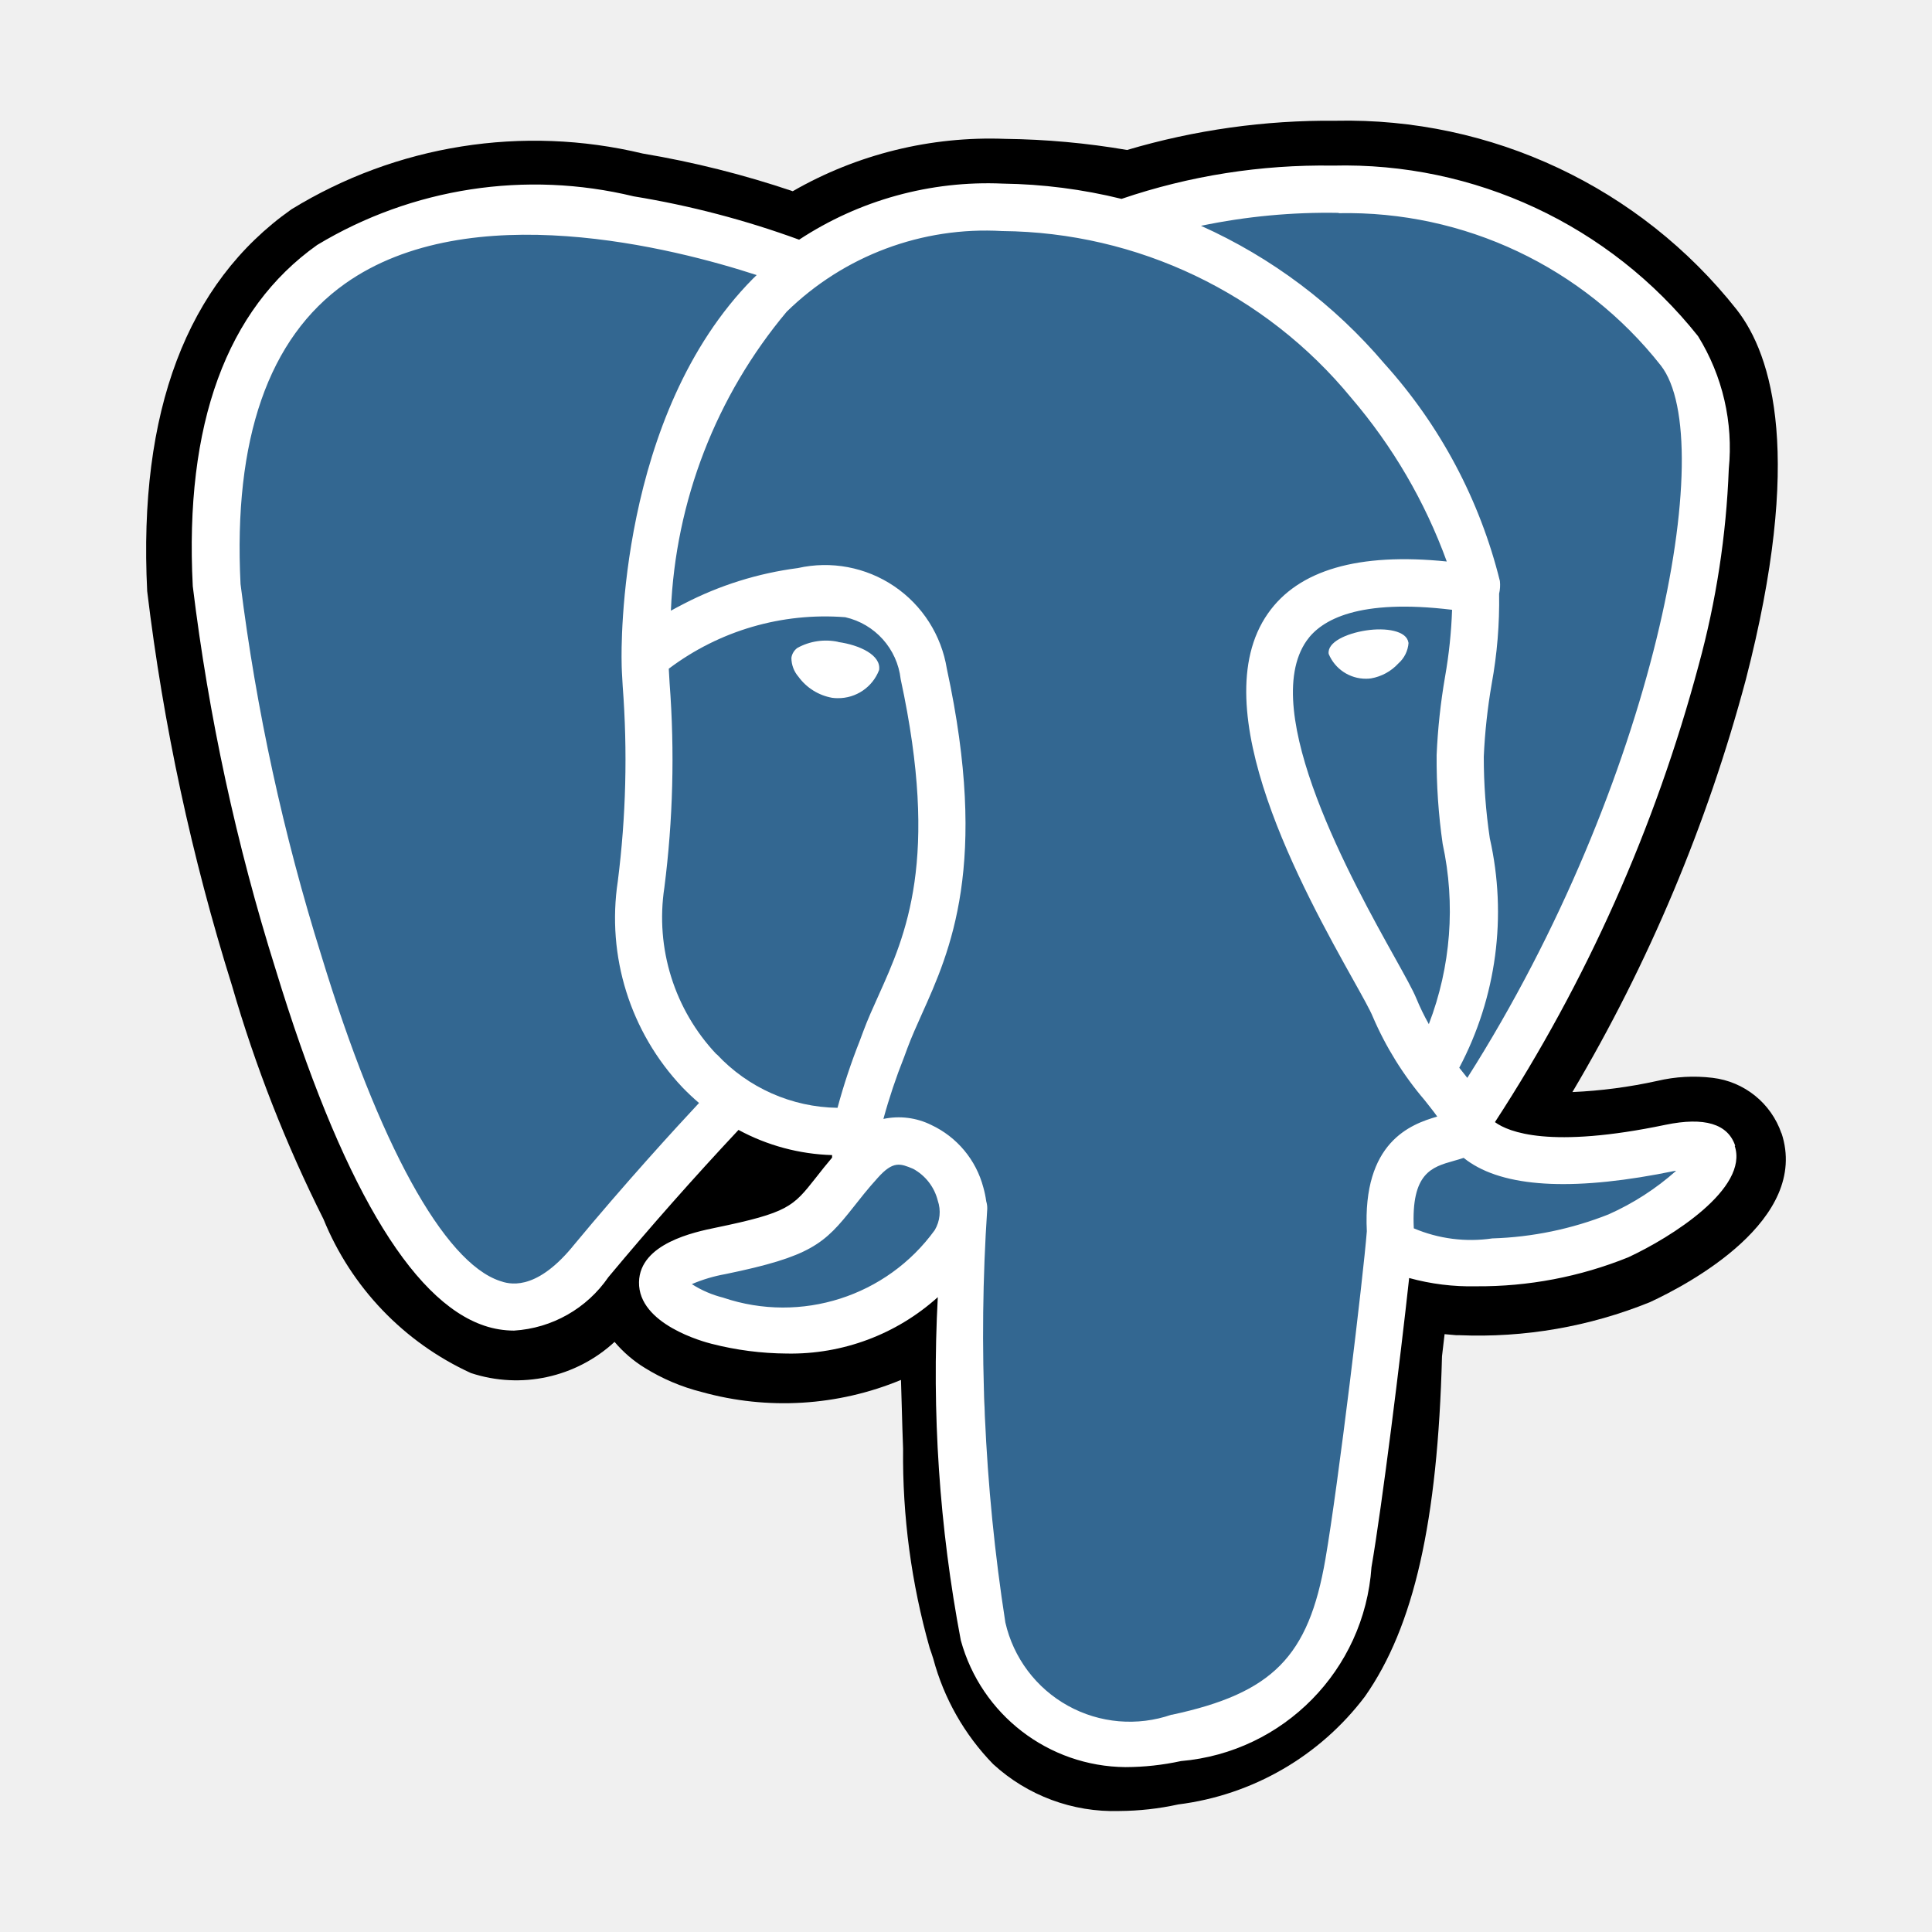
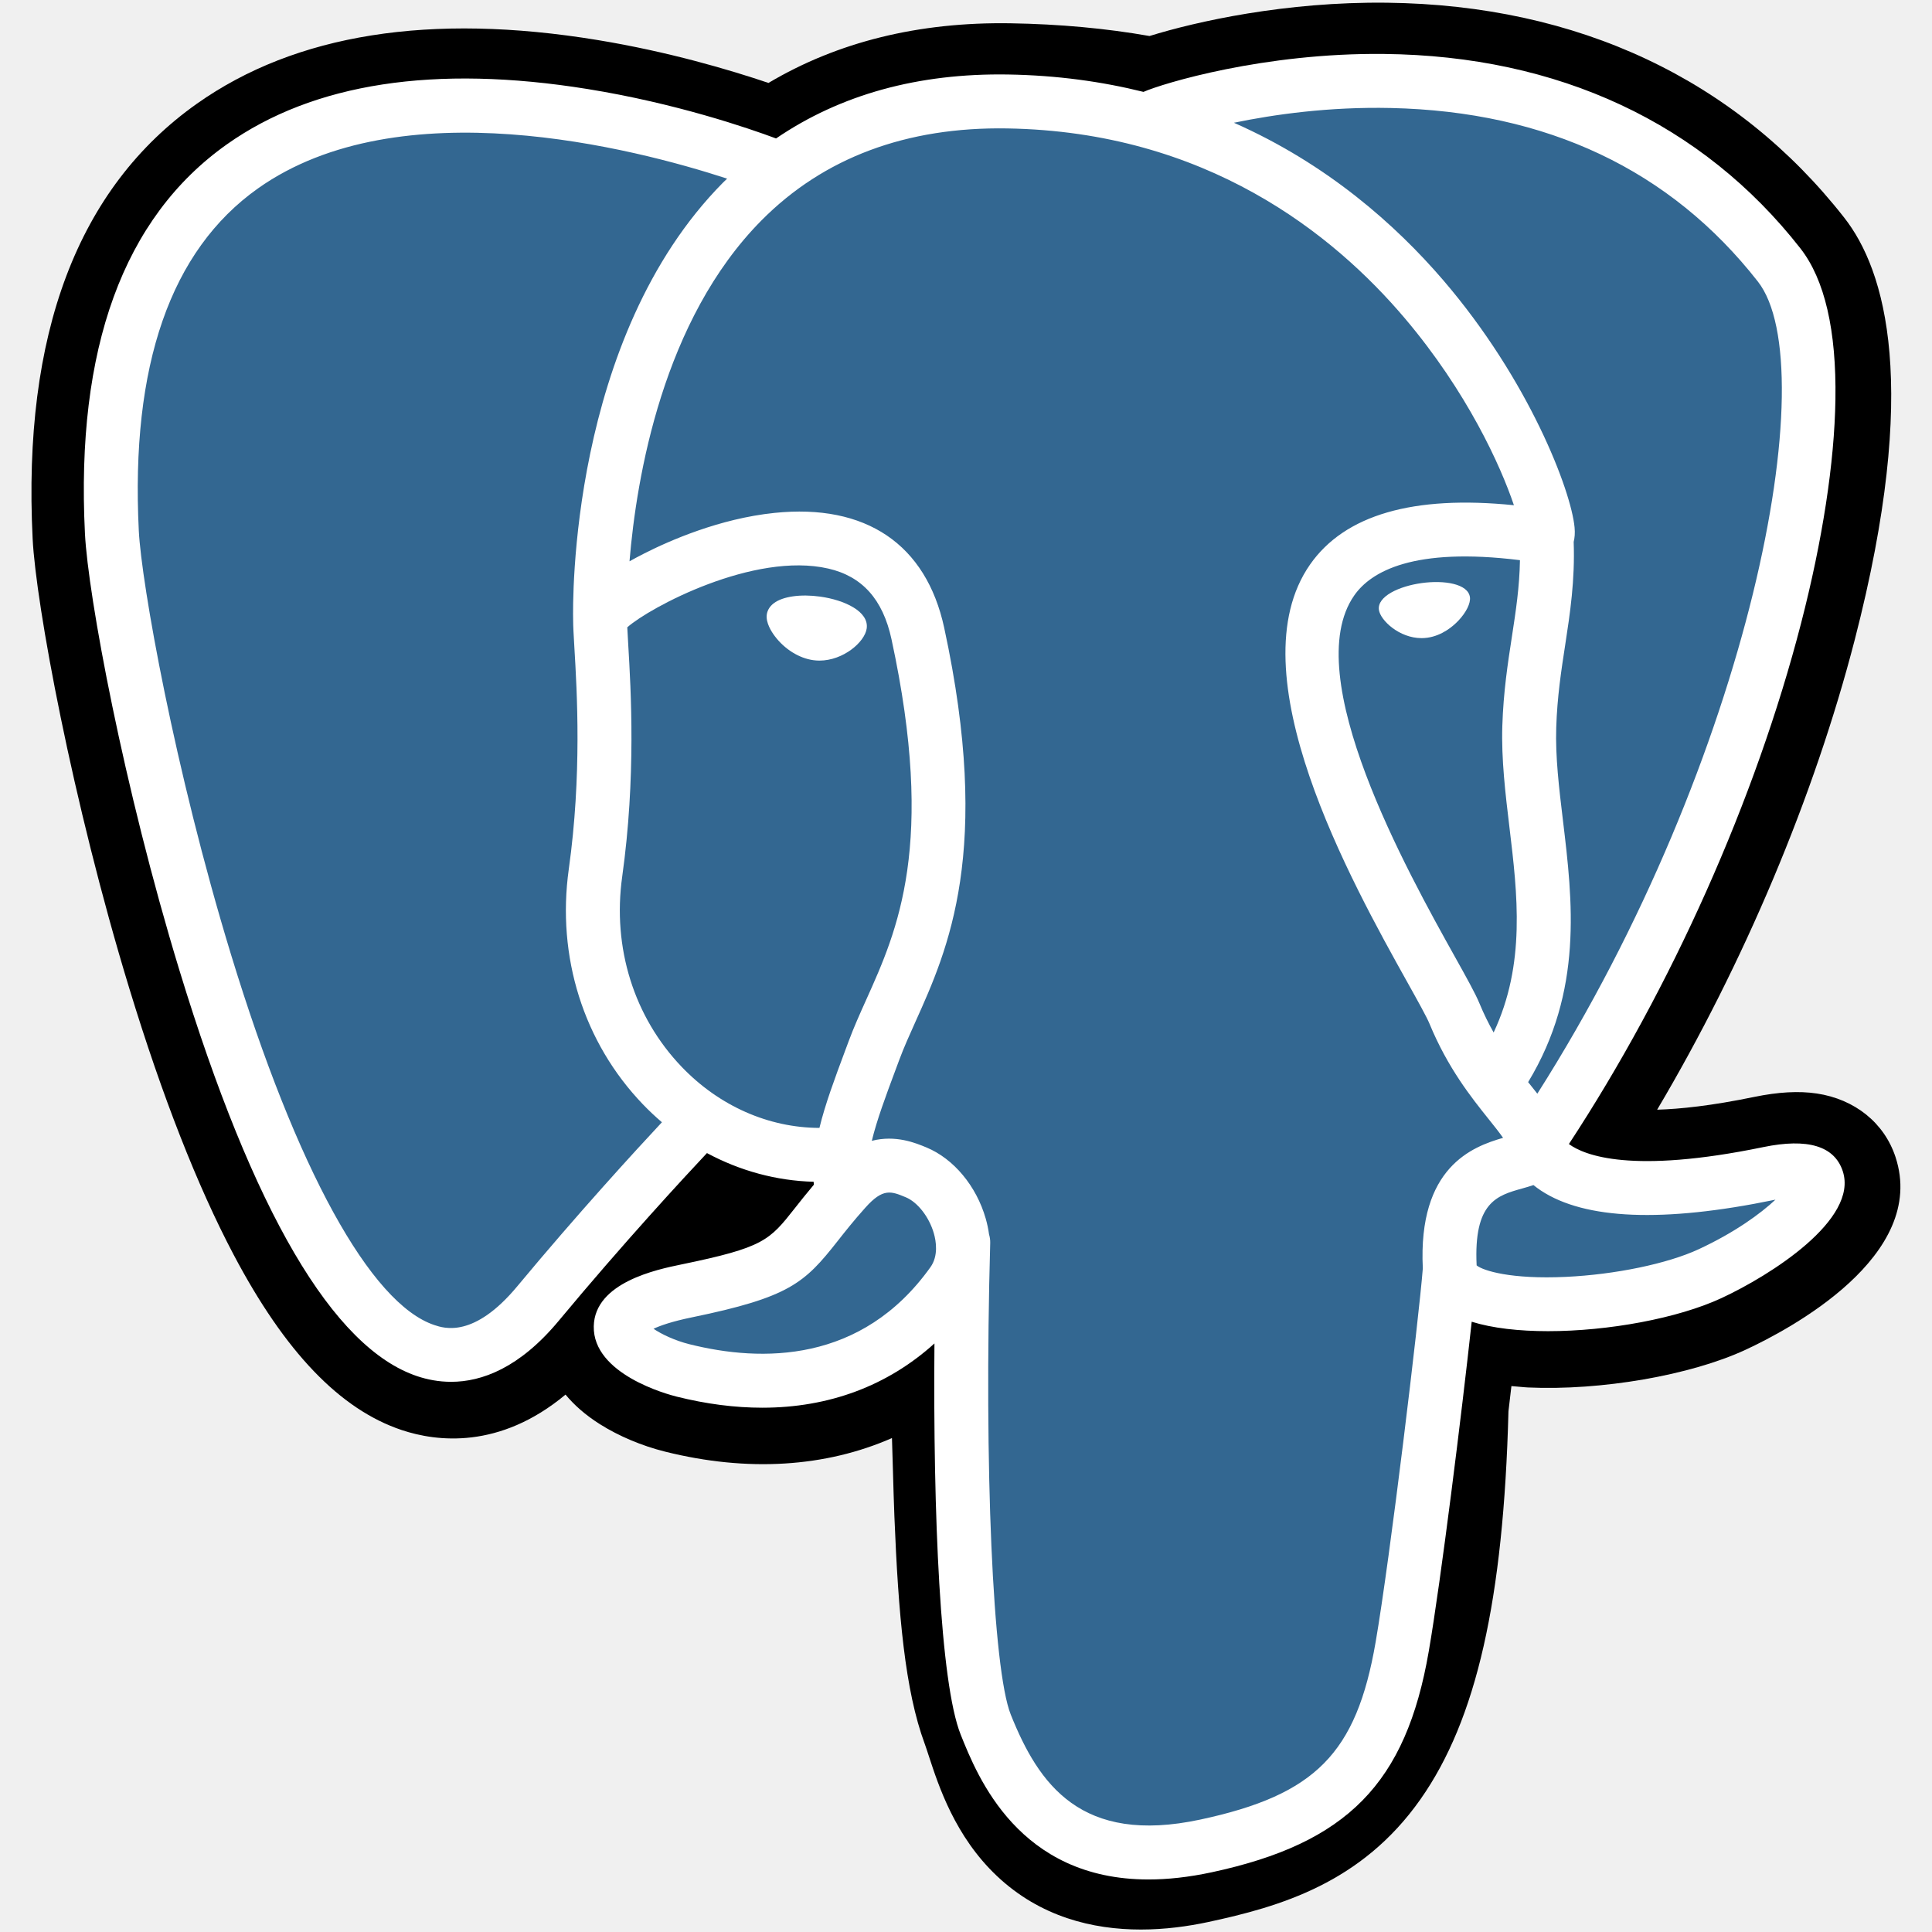
- <svg xmlns="http://www.w3.org/2000/svg" width="32px" height="32px" viewBox="0 0 32 32">
-   <path d="M29.507,18.773a1.378,1.378,0,0,0-1.144-.921,2.619,2.619,0,0,0-.913.051,8.2,8.2,0,0,1-1.406.185,27.125,27.125,0,0,0,2.872-6.83c.953-3.689.444-5.369-.151-6.13A8.239,8.239,0,0,0,22.121,2a11.773,11.773,0,0,0-3.453.484A12.858,12.858,0,0,0,16.648,2.3a6.565,6.565,0,0,0-3.518.867,16.039,16.039,0,0,0-2.484-.624,7.694,7.694,0,0,0-5.819.924C3.093,4.691,2.289,6.819,2.438,9.792A36.351,36.351,0,0,0,3.844,16.33a22.579,22.579,0,0,0,1.514,3.863A4.786,4.786,0,0,0,7.8,22.742a2.4,2.4,0,0,0,2.379-.516,2.08,2.08,0,0,0,.5.43,3.328,3.328,0,0,0,.944.4,5.069,5.069,0,0,0,3.3-.2c.006.171.011.335.014.477.006.229.013.454.021.665a11.641,11.641,0,0,0,.441,3.3c.016.043.037.107.059.176a3.975,3.975,0,0,0,.991,1.745,2.955,2.955,0,0,0,2.09.777,4.7,4.7,0,0,0,.977-.109A4.592,4.592,0,0,0,22.607,28.1c.811-1.155,1.206-2.894,1.277-5.635.009-.078.018-.152.026-.222l.017-.145.191.017.049,0a7.562,7.562,0,0,0,3.163-.548c.631-.293,2.654-1.361,2.177-2.8" />
-   <path d="M27.689,19.053c-3.163.652-3.38-.418-3.38-.418C27.648,13.68,29.044,7.39,27.839,5.851c-3.286-4.2-8.975-2.213-9.07-2.162l-.031.006a11.28,11.28,0,0,0-2.11-.22,5.212,5.212,0,0,0-3.34,1S3.14.294,3.612,9.733c.1,2.008,2.878,15.194,6.191,11.211,1.211-1.456,2.381-2.688,2.381-2.688a3.071,3.071,0,0,0,2.006.512l.057-.048a2.21,2.21,0,0,0,.023.567c-.854.954-.6,1.121-2.309,1.472-1.726.356-.712.989-.05,1.155a3.508,3.508,0,0,0,3.915-1.272l-.05.2c.334.268.569,1.742.53,3.079a8.481,8.481,0,0,0,.2,2.971c.264.717.526,2.329,2.769,1.849a3.307,3.307,0,0,0,2.98-3.179c.1-1.234.313-1.052.326-2.155l.174-.522c.2-1.673.032-2.213,1.186-1.962l.281.025a6.4,6.4,0,0,0,2.615-.44c1.406-.652,2.239-1.742.853-1.455h0" style="fill:#336791" />
-   <path d="M13.882,10.631a.981.981,0,0,0-.674.1.247.247,0,0,0-.1.164.48.48,0,0,0,.117.314.881.881,0,0,0,.559.349.637.637,0,0,0,.09.006.725.725,0,0,0,.687-.467c.035-.248-.326-.414-.676-.463m9.442.008c-.027-.195-.374-.25-.7-.2s-.647.194-.62.389a.667.667,0,0,0,.62.411.592.592,0,0,0,.083-.006.8.8,0,0,0,.451-.247.5.5,0,0,0,.169-.343" style="fill:#fff" />
-   <path d="M28.741,18.979c-.121-.365-.509-.482-1.154-.349-1.915.4-2.6.121-2.826-.044a26.327,26.327,0,0,0,3.373-7.565,14.374,14.374,0,0,0,.5-3.253,3.513,3.513,0,0,0-.509-2.2,7.482,7.482,0,0,0-6.049-2.825,10.363,10.363,0,0,0-3.5.551,8.717,8.717,0,0,0-1.968-.253,5.684,5.684,0,0,0-3.372.929,15.051,15.051,0,0,0-2.74-.718,6.978,6.978,0,0,0-5.242.805c-1.5,1.064-2.2,2.966-2.061,5.653a35.489,35.489,0,0,0,1.373,6.348c1.07,3.505,2.233,5.49,3.457,5.9a1.548,1.548,0,0,0,.491.081,2.049,2.049,0,0,0,1.563-.886q1.042-1.25,2.155-2.438a3.472,3.472,0,0,0,1.55.417l0,.042q-.14.166-.273.338c-.375.475-.452.574-1.658.823-.343.071-1.254.259-1.267.9-.014.7,1.077.991,1.2,1.022a5.144,5.144,0,0,0,1.249.162,3.634,3.634,0,0,0,2.5-.934,23.674,23.674,0,0,0,.381,5.684,2.854,2.854,0,0,0,2.729,2.1,4.378,4.378,0,0,0,.917-.1,3.462,3.462,0,0,0,3.156-3.212c.177-1.026.481-3.475.624-4.789a3.859,3.859,0,0,0,1.11.137,6.6,6.6,0,0,0,2.519-.48c.712-.331,2-1.141,1.763-1.846ZM24.051,10.1a7.968,7.968,0,0,1-.116,1.107,10.229,10.229,0,0,0-.14,1.3,9.859,9.859,0,0,0,.1,1.47,5.236,5.236,0,0,1-.229,2.986,3.882,3.882,0,0,1-.207-.426c-.058-.141-.185-.368-.359-.681-.68-1.22-2.274-4.078-1.458-5.244.243-.347.86-.7,2.408-.512ZM22.174,3.531a6.617,6.617,0,0,1,5.334,2.522c.975,1.245-.1,6.912-3.205,11.8l-.094-.119-.039-.049a5.524,5.524,0,0,0,.506-3.8,9.114,9.114,0,0,1-.1-1.352,9.572,9.572,0,0,1,.131-1.206,7.614,7.614,0,0,0,.123-1.493.619.619,0,0,0,.013-.21,8.381,8.381,0,0,0-1.912-3.6,8.61,8.61,0,0,0-3.039-2.284,10.246,10.246,0,0,1,2.28-.214ZM9.479,20.654c-.627.754-1.061.61-1.2.562-.928-.31-2.006-2.272-2.955-5.384a35.167,35.167,0,0,1-1.34-6.159c-.12-2.4.462-4.074,1.73-4.974,2.063-1.463,5.456-.587,6.819-.143-.02.019-.04.037-.059.057-2.237,2.259-2.184,6.119-2.178,6.355,0,.091.007.22.018.4a15.969,15.969,0,0,1-.081,3.226A4.08,4.08,0,0,0,11.3,18.007q.133.138.278.262c-.383.41-1.216,1.318-2.1,2.385Zm2.39-3.19a3.3,3.3,0,0,1-.865-2.764,16.7,16.7,0,0,0,.087-3.381c-.006-.095-.011-.178-.014-.243A4.3,4.3,0,0,1,14,10.223a1.188,1.188,0,0,1,.918,1.026c.646,2.989.085,4.234-.365,5.235-.093.206-.181.4-.255.6l-.058.156a10.218,10.218,0,0,0-.368,1.109,2.788,2.788,0,0,1-2-.887Zm.113,4.03a1.733,1.733,0,0,1-.523-.225,2.553,2.553,0,0,1,.557-.166c1.418-.292,1.637-.5,2.116-1.105.11-.139.234-.3.406-.489h0c.256-.287.374-.238.586-.15a.829.829,0,0,1,.408.525.585.585,0,0,1-.05.491A3.1,3.1,0,0,1,11.983,21.495ZM19.406,28.4a2.113,2.113,0,0,1-2.754-1.526,31.129,31.129,0,0,1-.3-6.853.392.392,0,0,0-.017-.124,1.643,1.643,0,0,0-.048-.23,1.589,1.589,0,0,0-.862-1.034,1.216,1.216,0,0,0-.793-.1,9.586,9.586,0,0,1,.342-1.022l.058-.157c.066-.177.148-.36.235-.554.471-1.047,1.117-2.482.416-5.722a2.044,2.044,0,0,0-2.468-1.669A5.694,5.694,0,0,0,11.328,10c-.078.04-.15.078-.216.115A8.244,8.244,0,0,1,13.03,5.163,4.711,4.711,0,0,1,16.6,3.827,7.567,7.567,0,0,1,22.381,6.59,8.774,8.774,0,0,1,23.963,9.3c-1.463-.149-2.458.14-2.962.861-1.1,1.568.6,4.612,1.416,6.075.15.268.279.5.319.6a5.432,5.432,0,0,0,.861,1.387c.077.1.152.189.208.271-.443.128-1.239.423-1.166,1.9-.058.74-.474,4.205-.686,5.43-.279,1.617-.874,2.22-2.548,2.579Zm7.242-8.288a5.714,5.714,0,0,1-1.931.4,2.422,2.422,0,0,1-1.3-.167c-.045-.919.3-1.015.66-1.117.057-.016.112-.032.166-.05a1.353,1.353,0,0,0,.11.08c.639.422,1.78.467,3.39.135l.018,0a4.334,4.334,0,0,1-1.116.72Z" style="fill:#fff" />
+ <svg xmlns="http://www.w3.org/2000/svg" width="800px" height="800px" viewBox="-4 0 264 264" version="1.1" preserveAspectRatio="xMidYMid">
+   <g>
+     <path d="M255.008,158.086 C253.473,153.437 249.452,150.199 244.252,149.422 C241.8,149.056 238.992,149.212 235.669,149.897 C229.877,151.092 225.58,151.547 222.444,151.635 C234.281,131.65 243.906,108.86 249.447,87.407 C258.406,52.718 253.619,36.915 248.024,29.767 C233.217,10.848 211.614,0.683 185.552,0.372 C171.649,0.202 159.444,2.947 153.077,4.921 C147.149,3.875 140.775,3.291 134.086,3.183 C121.55,2.983 110.473,5.716 101.008,11.333 C95.767,9.561 87.358,7.063 77.646,5.469 C54.804,1.719 36.394,4.641 22.928,14.154 C6.622,25.672 -0.937,45.684 0.461,73.634 C0.905,82.508 5.869,109.508 13.685,135.114 C18.177,149.832 22.967,162.054 27.922,171.444 C34.949,184.759 42.468,192.6 50.909,195.416 C55.64,196.992 64.236,198.096 73.277,190.567 C74.423,191.954 75.952,193.333 77.981,194.614 C80.558,196.239 83.709,197.567 86.856,198.354 C98.197,201.189 108.82,200.48 117.883,196.506 C117.939,198.118 117.982,199.658 118.018,200.988 C118.079,203.145 118.138,205.26 118.217,207.238 C118.754,220.612 119.664,231.011 122.36,238.287 C122.508,238.688 122.707,239.297 122.917,239.944 C124.262,244.062 126.511,250.956 132.233,256.355 C138.158,261.948 145.325,263.663 151.889,263.663 C155.181,263.663 158.322,263.231 161.077,262.641 C170.897,260.536 182.05,257.33 190.118,245.842 C197.746,234.982 201.454,218.625 202.125,192.851 C202.212,192.123 202.292,191.427 202.369,190.764 C202.422,190.316 202.475,189.859 202.529,189.402 L204.326,189.56 L204.789,189.591 C214.791,190.047 227.021,187.926 234.532,184.437 C240.467,181.683 259.486,171.642 255.008,158.086" fill="#000000">
+ 
+ </path>
+     <path d="M237.906,160.722 C208.166,166.857 206.121,156.788 206.121,156.788 C237.522,110.195 250.648,51.052 239.32,36.577 C208.417,-2.908 154.922,15.766 154.029,16.25 L153.742,16.302 C147.866,15.082 141.291,14.356 133.9,14.235 C120.444,14.014 110.236,17.763 102.49,23.637 C102.49,23.637 7.06,-15.677 11.499,73.081 C12.443,91.963 38.563,215.954 69.717,178.503 C81.104,164.808 92.106,153.229 92.106,153.229 C97.571,156.859 104.113,158.711 110.971,158.046 L111.504,157.594 C111.338,159.294 111.414,160.957 111.717,162.926 C103.691,171.893 106.05,173.467 90.006,176.77 C73.771,180.116 83.308,186.072 89.535,187.629 C97.084,189.517 114.548,192.191 126.348,175.672 L125.878,177.557 C129.022,180.076 131.23,193.94 130.86,206.509 C130.49,219.077 130.243,227.706 132.721,234.446 C135.199,241.186 137.668,256.351 158.76,251.832 C176.383,248.055 185.516,238.268 186.787,221.943 C187.688,210.336 189.729,212.052 189.857,201.675 L191.494,196.763 C193.381,181.03 191.794,175.954 202.651,178.315 L205.29,178.547 C213.282,178.91 223.741,177.261 229.88,174.408 C243.098,168.274 250.938,158.031 237.904,160.722 L237.906,160.722" fill="#336791">
+ 
+ </path>
+     <path d="M108.076,81.525 C105.397,81.152 102.969,81.497 101.741,82.427 C101.05,82.95 100.837,83.556 100.779,83.973 C100.625,85.078 101.4,86.3 101.875,86.93 C103.221,88.714 105.187,89.94 107.133,90.21 C107.415,90.249 107.696,90.268 107.975,90.268 C111.22,90.268 114.171,87.741 114.431,85.876 C114.756,83.54 111.365,81.983 108.076,81.525" fill="#FFFFFF">
+ 
+ </path>
+     <path d="M196.86,81.599 L196.86,81.599 C196.604,79.768 193.346,79.246 190.254,79.676 C187.166,80.106 184.172,81.5 184.422,83.335 C184.623,84.762 187.199,87.198 190.249,87.198 C190.507,87.198 190.767,87.181 191.029,87.144 C193.065,86.862 194.559,85.569 195.268,84.824 C196.35,83.688 196.975,82.422 196.86,81.599" fill="#FFFFFF">
+ 
+ </path>
+     <path d="M247.802,160.025 C246.668,156.596 243.018,155.493 236.954,156.745 C218.949,160.461 212.501,157.887 210.384,156.328 C224.379,135.007 235.892,109.236 242.103,85.191 C245.045,73.801 246.67,63.223 246.803,54.602 C246.95,45.138 245.338,38.184 242.014,33.936 C228.612,16.811 208.942,7.625 185.132,7.373 C168.763,7.189 154.933,11.378 152.252,12.556 C146.606,11.152 140.451,10.29 133.75,10.18 C121.462,9.981 110.84,12.923 102.046,18.919 C98.226,17.498 88.354,14.109 76.281,12.164 C55.409,8.803 38.823,11.35 26.987,19.735 C12.864,29.741 6.344,47.627 7.607,72.894 C8.032,81.396 12.876,107.548 20.52,132.593 C30.582,165.557 41.519,184.218 53.028,188.057 C54.375,188.506 55.929,188.82 57.641,188.82 C61.839,188.82 66.986,186.928 72.341,180.49 C81.236,169.789 89.541,160.822 92.602,157.564 C97.126,159.992 102.096,161.348 107.179,161.484 C107.188,161.617 107.202,161.75 107.214,161.882 C106.194,163.092 105.357,164.152 104.644,165.057 C101.122,169.528 100.389,170.459 89.052,172.793 C85.827,173.459 77.261,175.224 77.136,181.228 C77,187.788 87.261,190.543 88.43,190.835 C92.504,191.855 96.429,192.358 100.172,192.358 C109.275,192.357 117.286,189.366 123.688,183.577 C123.491,206.963 124.466,230.007 127.274,237.028 C129.573,242.776 135.192,256.823 152.938,256.822 C155.542,256.822 158.408,256.519 161.561,255.843 C180.082,251.872 188.125,243.687 191.236,225.64 C192.901,215.995 195.758,192.964 197.102,180.61 C199.938,181.495 203.589,181.9 207.536,181.899 C215.768,181.899 225.267,180.15 231.224,177.385 C237.916,174.277 249.992,166.651 247.802,160.025 L247.802,160.025 Z M203.696,76.545 C203.635,80.192 203.133,83.503 202.601,86.959 C202.028,90.676 201.436,94.519 201.287,99.184 C201.14,103.724 201.707,108.445 202.255,113.009 C203.363,122.228 204.5,131.721 200.099,141.087 C199.415,139.872 198.754,138.546 198.149,137.078 C197.602,135.752 196.414,133.622 194.77,130.674 C188.37,119.198 173.385,92.324 181.056,81.358 C183.341,78.094 189.14,74.738 203.696,76.545 L203.696,76.545 Z M186.052,14.758 C207.386,15.229 224.261,23.21 236.21,38.478 C245.374,50.189 235.283,103.476 206.07,149.447 C205.781,149.08 205.488,148.71 205.184,148.33 C205.063,148.178 204.939,148.024 204.814,147.868 C212.363,135.401 210.887,123.066 209.573,112.13 C209.033,107.642 208.524,103.403 208.653,99.421 C208.787,95.2 209.345,91.581 209.885,88.081 C210.548,83.768 211.223,79.305 211.037,74.044 C211.176,73.492 211.232,72.84 211.159,72.066 C210.684,67.021 204.924,51.922 193.184,38.255 C186.762,30.781 177.397,22.416 164.61,16.774 C170.11,15.634 177.631,14.571 186.052,14.758 L186.052,14.758 Z M66.674,175.778 C60.774,182.872 56.7,181.512 55.36,181.066 C46.629,178.154 36.5,159.702 27.569,130.442 C19.841,105.124 15.325,79.665 14.967,72.526 C13.839,49.948 19.312,34.213 31.235,25.757 C50.639,11.997 82.541,20.233 95.36,24.41 C95.176,24.592 94.984,24.762 94.802,24.947 C73.766,46.191 74.265,82.488 74.317,84.706 C74.315,85.562 74.387,86.774 74.485,88.441 C74.847,94.546 75.521,105.908 73.721,118.775 C72.049,130.732 75.735,142.435 83.832,150.884 C84.67,151.758 85.545,152.58 86.449,153.352 C82.845,157.212 75.012,165.748 66.674,175.778 L66.674,175.778 Z M89.153,145.785 C82.627,138.975 79.663,129.503 81.02,119.796 C82.92,106.203 82.219,94.365 81.842,88.005 C81.789,87.115 81.743,86.335 81.715,85.72 C84.788,82.995 99.029,75.365 109.184,77.692 C113.819,78.753 116.643,81.909 117.817,87.337 C123.893,115.44 118.621,127.153 114.385,136.566 C113.512,138.505 112.687,140.338 111.983,142.234 L111.437,143.7 C110.055,147.406 108.769,150.852 107.972,154.124 C101.034,154.103 94.285,151.14 89.153,145.785 L89.153,145.785 Z M90.218,183.685 C88.192,183.179 86.37,182.3 85.301,181.571 C86.194,181.15 87.783,180.579 90.539,180.012 C103.876,177.266 105.936,175.328 110.434,169.617 C111.465,168.308 112.634,166.823 114.253,165.015 C114.253,165.014 114.254,165.014 114.255,165.013 C116.666,162.313 117.769,162.771 119.769,163.601 C121.39,164.272 122.969,166.303 123.609,168.539 C123.912,169.595 124.252,171.6 123.139,173.159 C113.743,186.315 100.051,186.146 90.218,183.685 L90.218,183.685 Z M160.017,248.637 C143.701,252.133 137.924,243.808 134.117,234.291 C131.66,228.147 130.452,200.44 131.309,169.844 C131.32,169.437 131.262,169.043 131.15,168.674 C131.052,167.96 130.902,167.238 130.694,166.512 C129.42,162.06 126.315,158.336 122.59,156.792 C121.11,156.179 118.394,155.054 115.13,155.889 C115.826,153.021 117.033,149.782 118.342,146.275 L118.891,144.8 C119.509,143.137 120.285,141.414 121.105,139.59 C125.538,129.742 131.609,116.253 125.02,85.78 C122.552,74.366 114.31,68.792 101.816,70.087 C94.325,70.862 87.473,73.884 84.055,75.617 C83.32,75.989 82.648,76.349 82.02,76.699 C82.974,65.199 86.578,43.707 100.061,30.11 C108.549,21.549 119.854,17.321 133.628,17.549 C160.769,17.993 178.172,31.921 187.994,43.528 C196.458,53.529 201.041,63.604 202.87,69.037 C189.115,67.639 179.76,70.354 175.018,77.134 C164.701,91.882 180.662,120.506 188.333,134.263 C189.74,136.784 190.954,138.963 191.336,139.889 C193.834,145.943 197.068,149.985 199.429,152.935 C200.153,153.839 200.855,154.716 201.389,155.482 C197.223,156.683 189.74,159.458 190.422,173.329 C189.872,180.289 185.961,212.875 183.974,224.388 C181.351,239.598 175.754,245.263 160.017,248.637 L160.017,248.637 Z M228.121,170.701 C223.861,172.678 216.732,174.162 209.96,174.48 C202.479,174.83 198.672,173.642 197.776,172.911 C197.355,164.267 200.573,163.364 203.978,162.408 C204.513,162.257 205.035,162.111 205.539,161.935 C205.852,162.19 206.195,162.443 206.571,162.691 C212.583,166.659 223.306,167.087 238.445,163.962 C238.5,163.951 238.556,163.94 238.611,163.929 C236.569,165.838 233.075,168.4 228.121,170.701 L228.121,170.701 Z" fill="#FFFFFF">
+ 
+ </path>
+   </g>
</svg>
